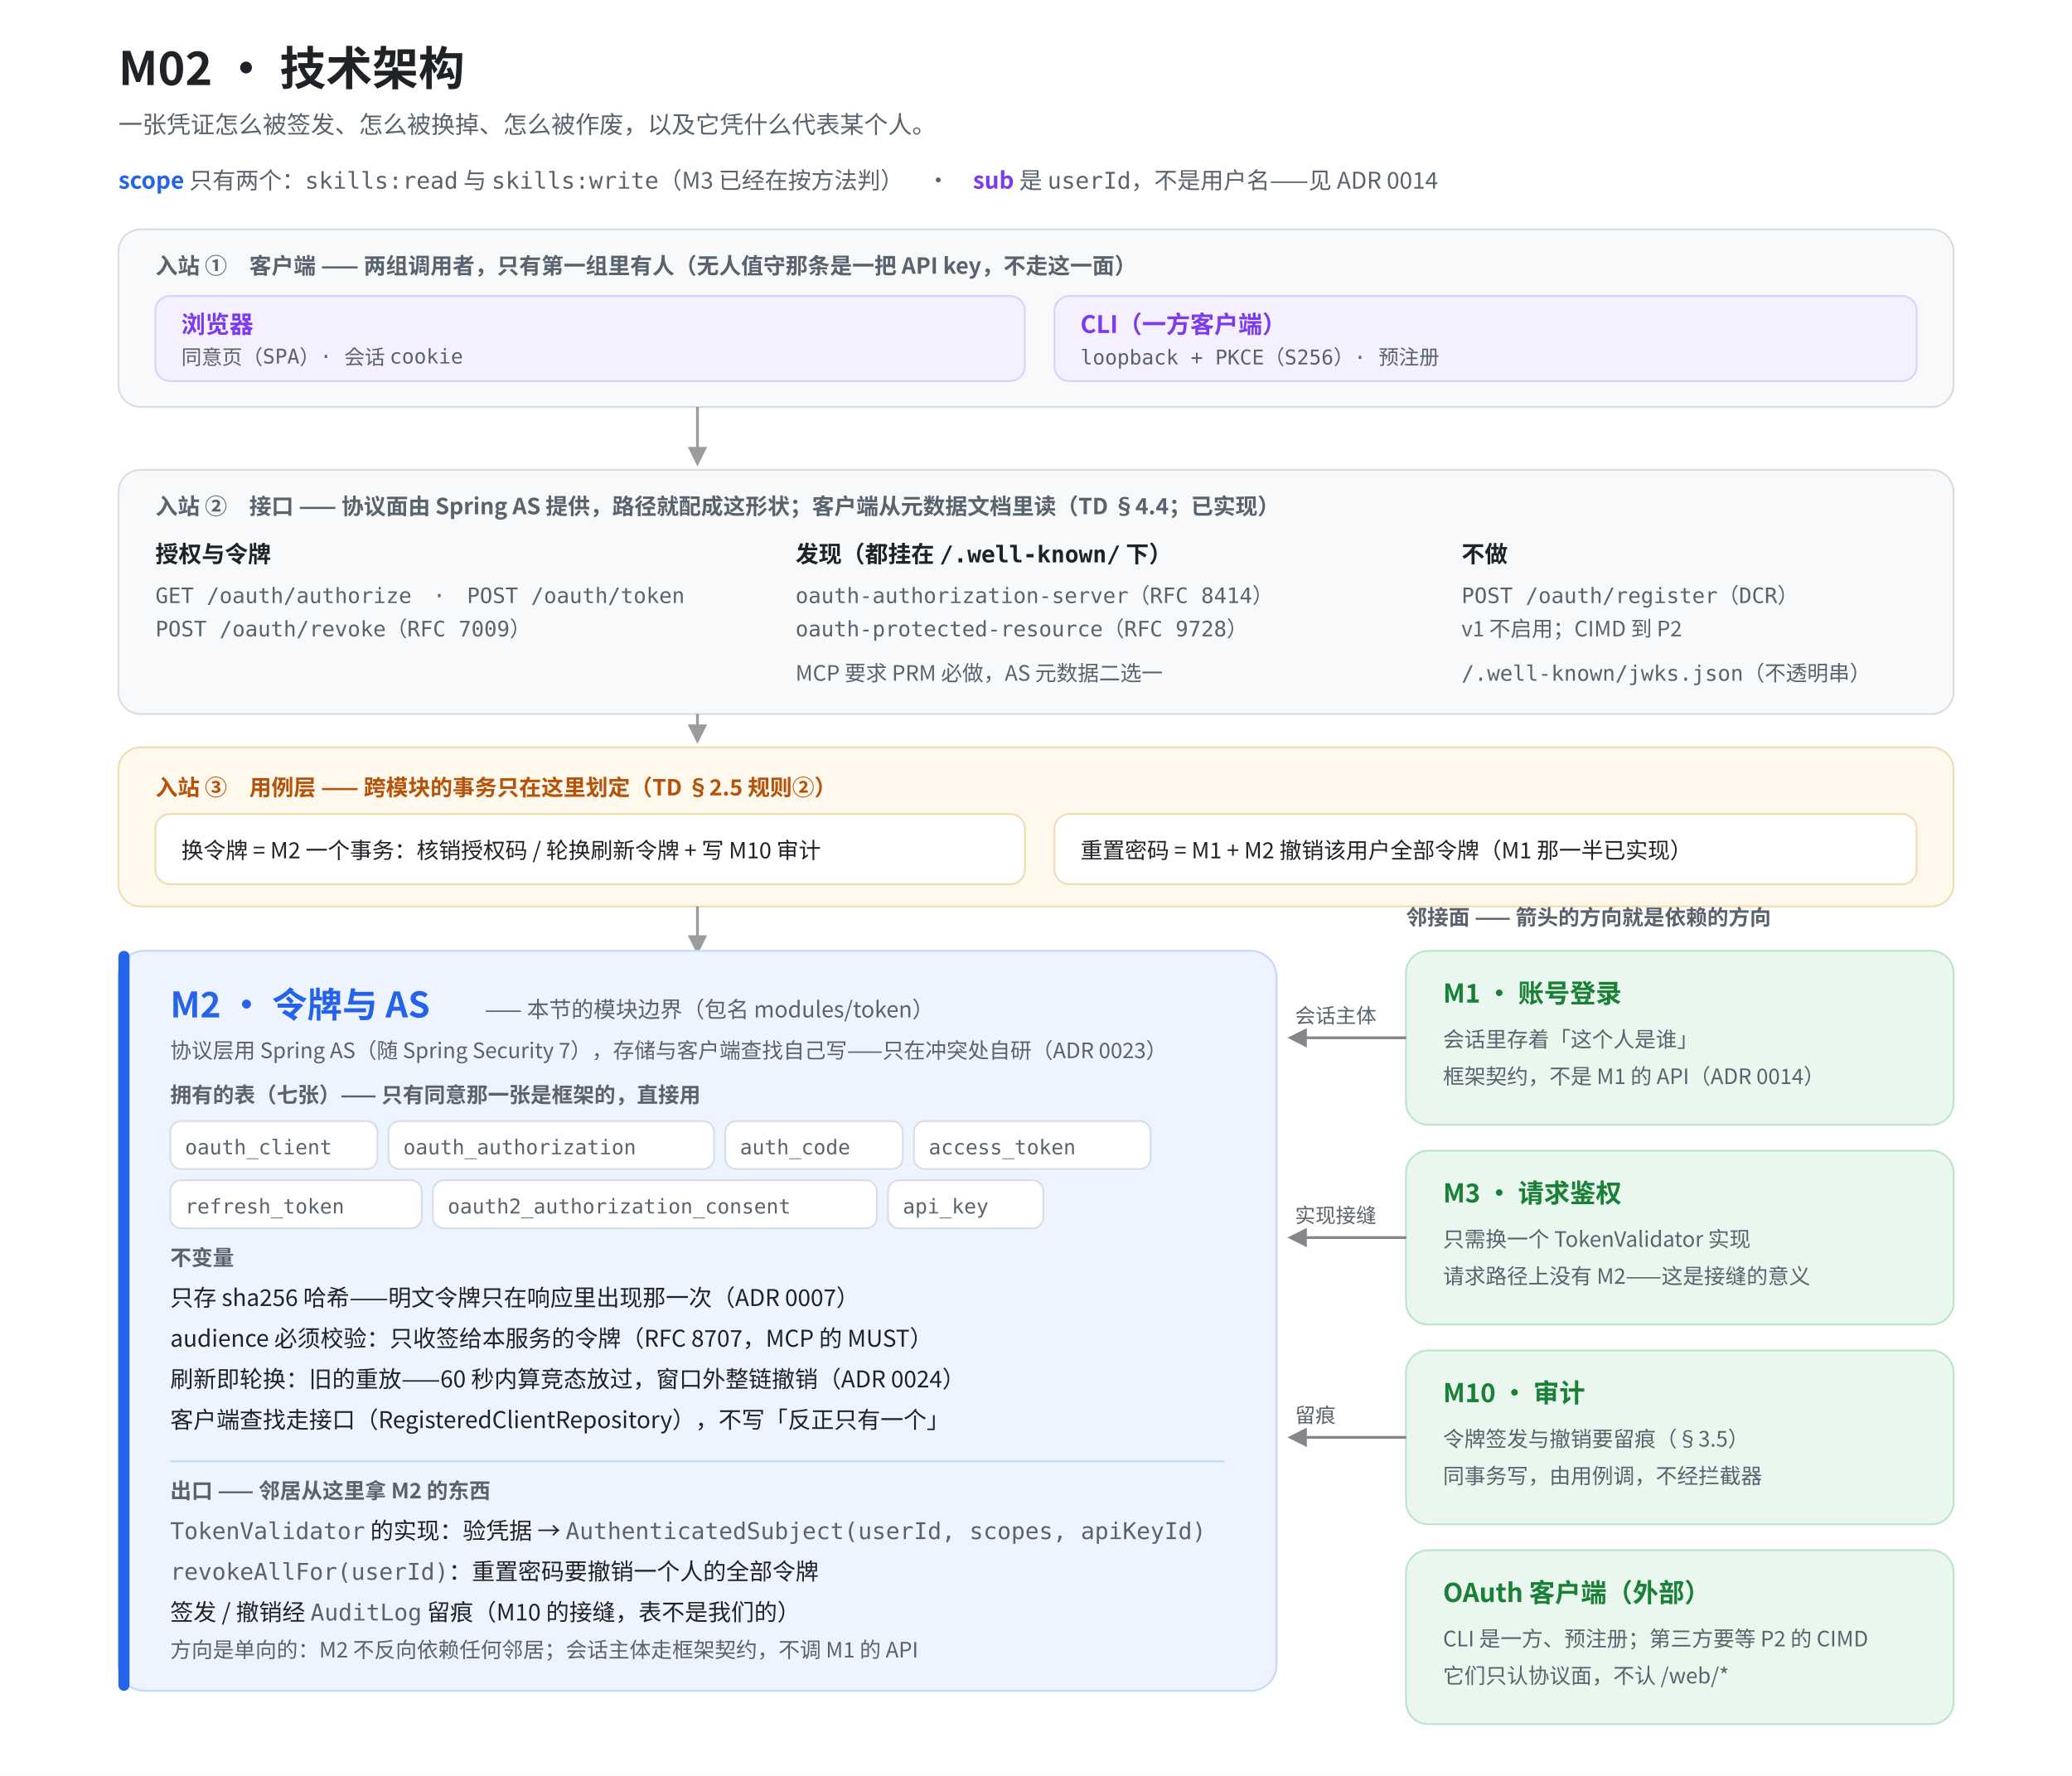
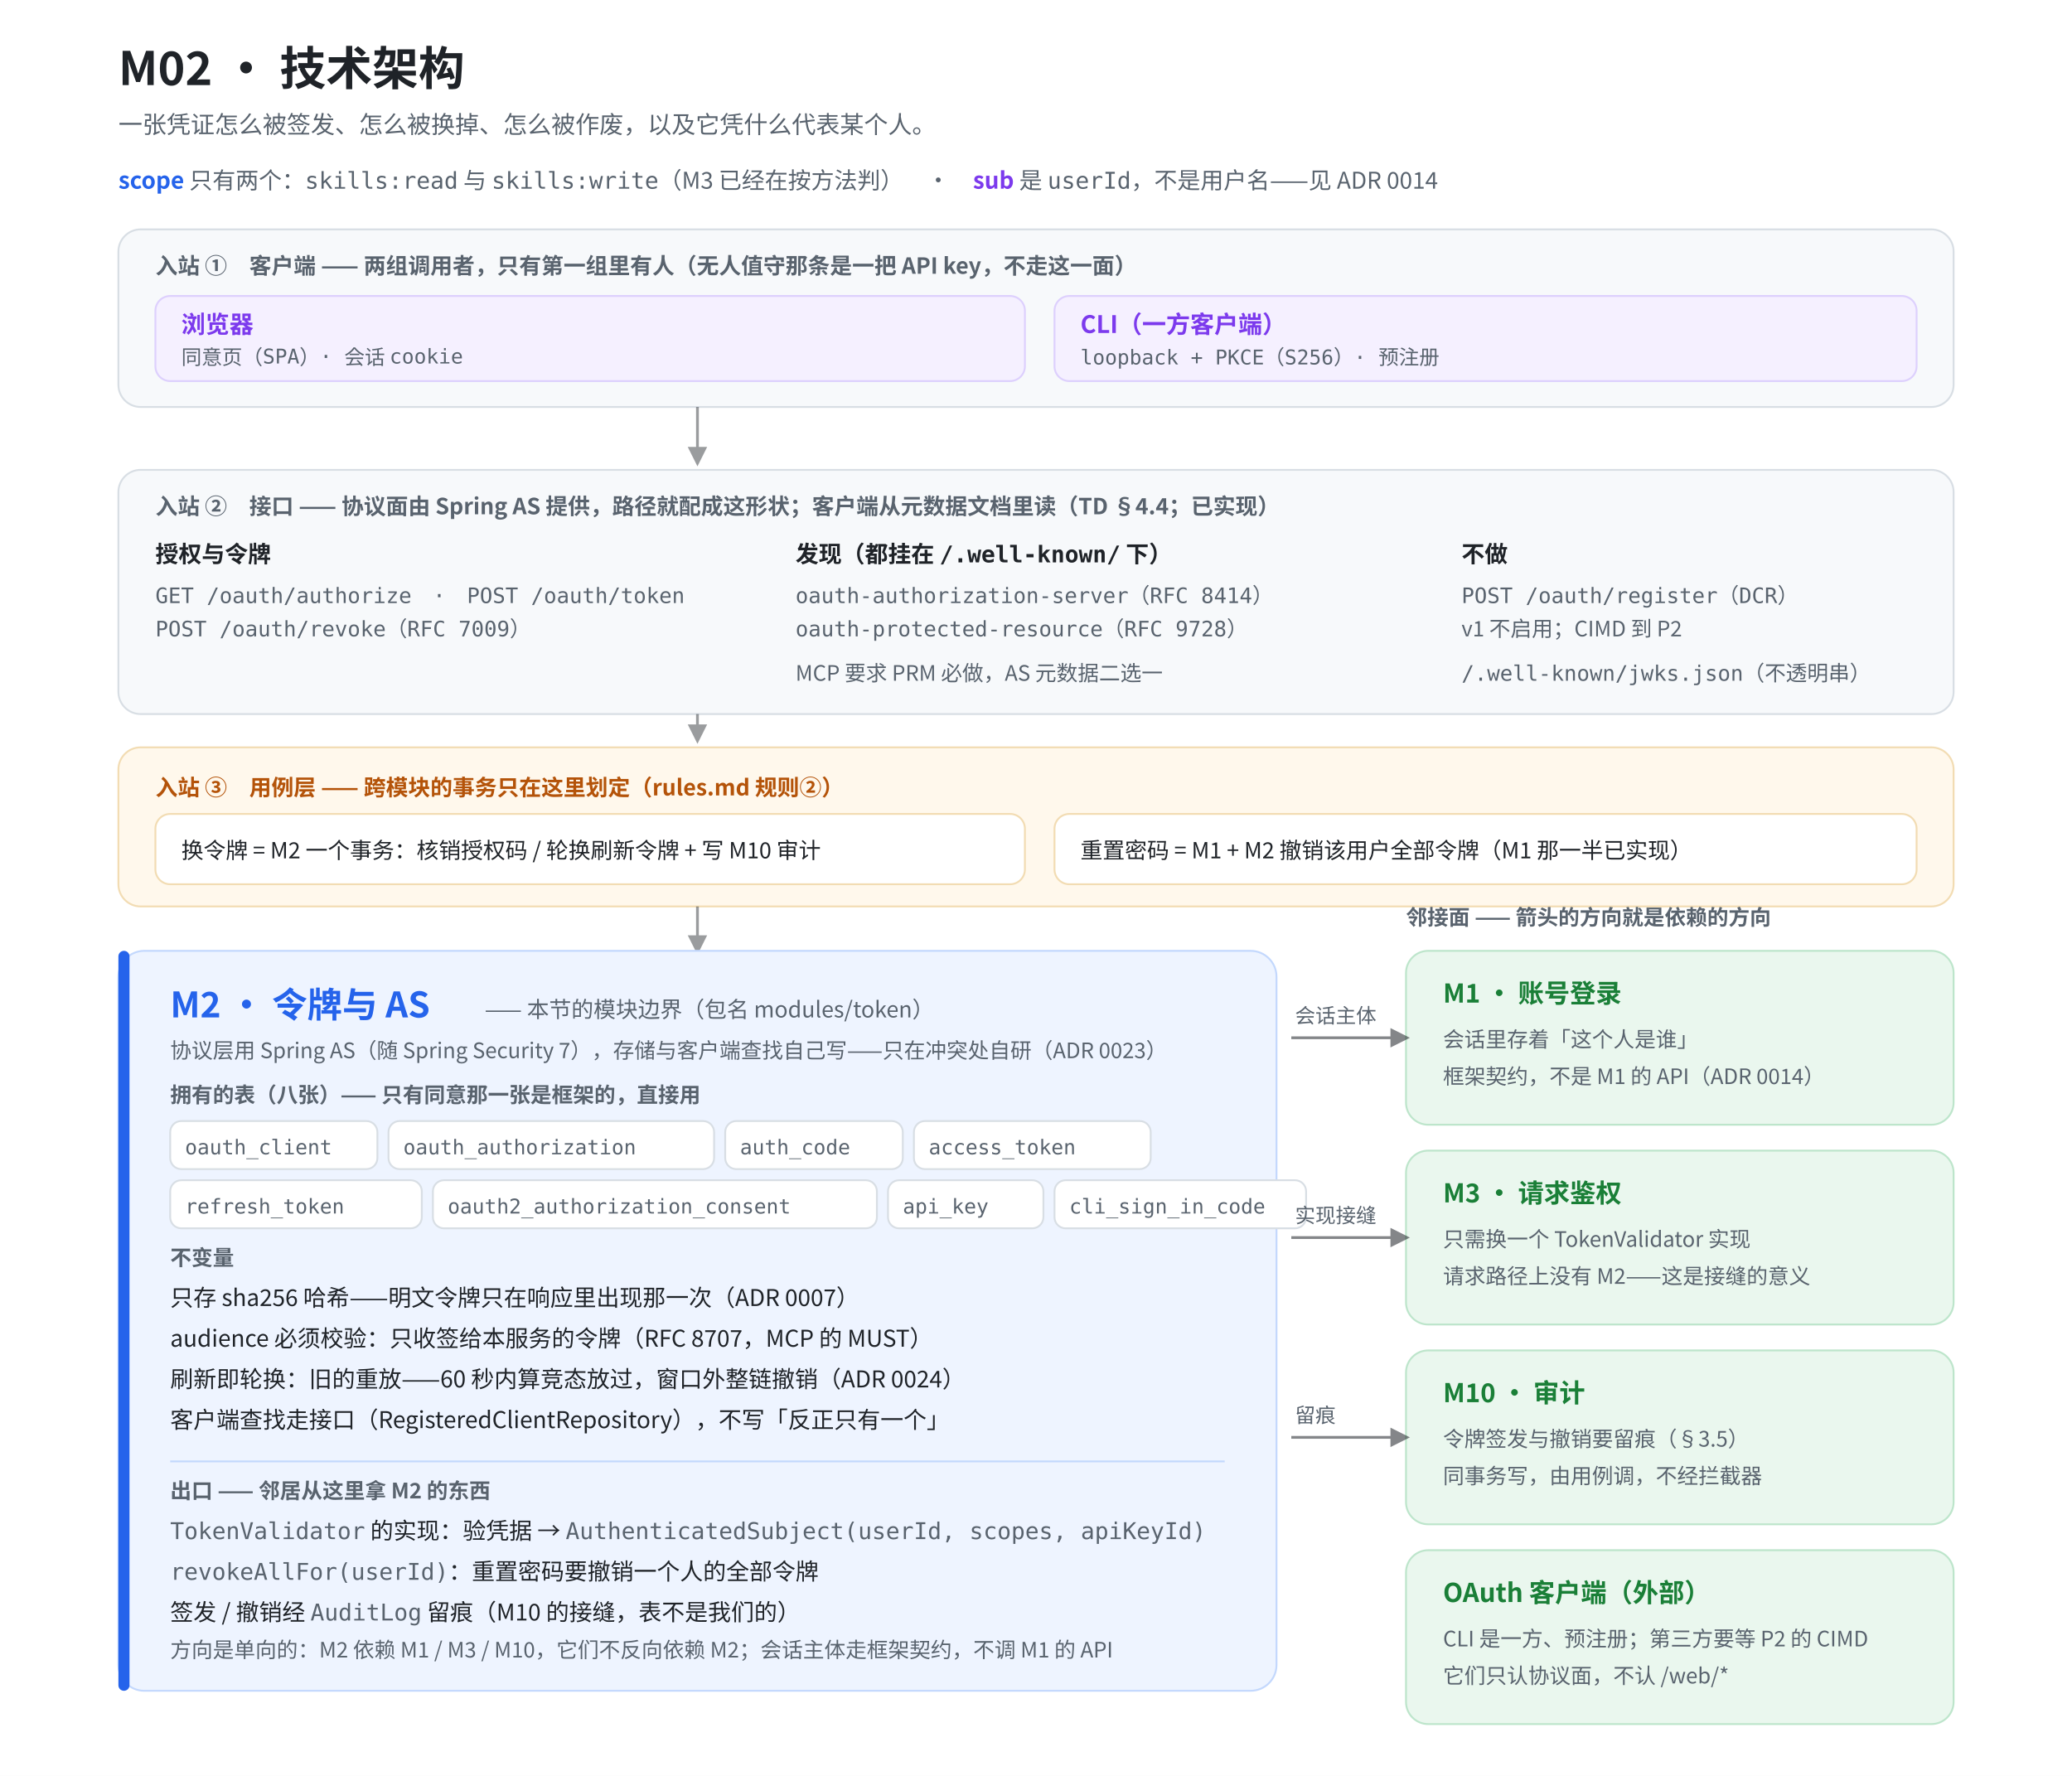
<svg xmlns="http://www.w3.org/2000/svg" width="1120" height="960" viewBox="0 0 1120 960" fill="#1f2328" color="#1f2328" font-family="-apple-system,BlinkMacSystemFont,'Segoe UI','PingFang SC','Hiragino Sans GB','Microsoft YaHei','Noto Sans CJK SC',sans-serif">
  <style>
    .mono { font-family: ui-monospace, SFMono-Regular, "SF Mono", Menlo, Consolas, monospace; }
    @media (prefers-color-scheme: dark) {
      svg { fill: #e6edf3; color: #e6edf3; }
      .bg { fill: #0d1117; }
      .pn { fill: #161b22; }
      .bd { stroke: #30363d; }
      .mu { fill: #9198a1; }
      .bt { fill: #0d1117; }
      .t1 { fill: #13233c; } .s1 { stroke: #1f3a5f; } .c1 { fill: #6ea8fe; }
      .t2 { fill: #221a3a; } .s2 { stroke: #3b2d63; } .c2 { fill: #b48cf5; }
      .t3 { fill: #33260f; } .s3 { stroke: #5c4318; } .c3 { fill: #e3a336; }
      .t4 { fill: #10291d; } .s4 { stroke: #1c4630; } .c4 { fill: #3fb950; }
    }
  </style>
  <defs>
    <marker id="m2t-arrow" viewBox="0 0 10 10" refX="8" refY="5" markerWidth="7" markerHeight="7" orient="auto-start-reverse">
      <path d="M0,0 L10,5 L0,10 Z" fill="currentColor" />
    </marker>
  </defs>
  <rect class="bg" x="0" y="0" width="1120" height="960" fill="#ffffff" />
  <text x="64" y="46" font-size="25" font-weight="650">M02 · 技术架构</text>
  <text class="mu" fill="#59636e" x="64" y="72" font-size="13">一张凭证怎么被签发、怎么被换掉、怎么被作废，以及它凭什么代表某个人。</text>
  <text class="mu" fill="#59636e" x="64" y="102" font-size="12.5">
    <tspan class="c1" fill="#2563eb" font-weight="600">scope</tspan> 只有两个：<tspan class="mono" fill="#59636e">skills:read</tspan> 与 <tspan class="mono" fill="#59636e">skills:write</tspan>（M3 已经在按方法判）　·　<tspan class="c2" fill="#7c3aed" font-weight="600">sub</tspan> 是 <tspan class="mono" fill="#59636e">userId</tspan>，不是用户名——见 ADR 0014</text>
  <rect class="pn bd" x="64" y="124" width="992" height="96" rx="12" fill="#f7f9fb" stroke="#d8dee4" />
  <text class="mu" fill="#59636e" x="84" y="148" font-size="12" font-weight="600">入站 ①　客户端 —— 两组调用者，只有第一组里有人（无人值守那条是一把 API key，不走这一面）</text>
  <rect class="t2 s2" x="84" y="160" width="470" height="46" rx="8" fill="#f5f0ff" stroke="#ddd0fd" />
  <text class="c2" fill="#7c3aed" x="98" y="180" font-size="13" font-weight="600">浏览器</text>
  <text class="mono mu" fill="#59636e" x="98" y="197" font-size="11">同意页（SPA）· 会话 cookie</text>
  <rect class="t2 s2" x="570" y="160" width="466" height="46" rx="8" fill="#f5f0ff" stroke="#ddd0fd" />
  <text class="c2" fill="#7c3aed" x="584" y="180" font-size="13" font-weight="600">CLI（一方客户端）</text>
  <text class="mono mu" fill="#59636e" x="584" y="197" font-size="11">loopback + PKCE（S256）· 预注册</text>
  <path d="M377 220 L377 250" fill="none" stroke="currentColor" stroke-width="1.5" opacity="0.45" marker-end="url(#m2t-arrow)" />
  <rect class="pn bd" x="64" y="254" width="992" height="132" rx="12" fill="#f7f9fb" stroke="#d8dee4" />
  <text class="mu" fill="#59636e" x="84" y="278" font-size="12" font-weight="600">入站 ②　接口 —— 协议面由 Spring AS 提供，路径就配成这形状；客户端从元数据文档里读（TD §4.4；已实现）</text>
  <text fill="#1f2328" x="84" y="304" font-size="12.5" font-weight="600">授权与令牌</text>
  <text class="mono mu" fill="#59636e" x="84" y="326" font-size="11.5">GET  /oauth/authorize　·　POST /oauth/token</text>
  <text class="mono mu" fill="#59636e" x="84" y="344" font-size="11.5">POST /oauth/revoke（RFC 7009）</text>
  <text fill="#1f2328" x="430" y="304" font-size="12.5" font-weight="600">发现（都挂在 <tspan class="mono">/.well-known/</tspan> 下）</text>
  <text class="mono mu" fill="#59636e" x="430" y="326" font-size="11.5">oauth-authorization-server（RFC 8414）</text>
  <text class="mono mu" fill="#59636e" x="430" y="344" font-size="11.5">oauth-protected-resource（RFC 9728）</text>
  <text class="mu" fill="#59636e" x="430" y="368" font-size="11.5">MCP 要求 PRM 必做，AS 元数据二选一</text>
  <text fill="#1f2328" x="790" y="304" font-size="12.5" font-weight="600">不做</text>
  <text class="mono mu" fill="#59636e" x="790" y="326" font-size="11.5">POST /oauth/register（DCR）</text>
  <text class="mu" fill="#59636e" x="790" y="344" font-size="11.5">v1 不启用；CIMD 到 P2</text>
  <text class="mono mu" fill="#59636e" x="790" y="368" font-size="11.5">/.well-known/jwks.json（不透明串）</text>
  <path d="M377 386 L377 400" fill="none" stroke="currentColor" stroke-width="1.5" opacity="0.45" marker-end="url(#m2t-arrow)" />
  <rect class="t3 s3" x="64" y="404" width="992" height="86" rx="12" fill="#fff8ec" stroke="#f2dcb3" />
-   <text class="c3" fill="#b45309" x="84" y="430" font-size="12" font-weight="600">入站 ③　用例层 —— 跨模块的事务只在这里划定（TD §2.5 规则②）</text>
+   <text class="c3" fill="#b45309" x="84" y="430" font-size="12" font-weight="600">入站 ③　用例层 —— 跨模块的事务只在这里划定（rules.md 规则②）</text>
  <rect class="pn bd" x="84" y="440" width="470" height="38" rx="8" fill="#ffffff" stroke="#f2dcb3" />
  <text fill="#1f2328" x="98" y="464" font-size="12">换令牌 = M2 一个事务：核销授权码 / 轮换刷新令牌 + 写 M10 审计</text>
  <rect class="pn bd" x="570" y="440" width="466" height="38" rx="8" fill="#ffffff" stroke="#f2dcb3" />
  <text fill="#1f2328" x="584" y="464" font-size="12">重置密码 = M1 + M2 撤销该用户全部令牌（M1 那一半已实现）</text>
  <path d="M377 490 L377 514" fill="none" stroke="currentColor" stroke-width="1.5" opacity="0.45" marker-end="url(#m2t-arrow)" />
  <rect class="t1 s1" x="64" y="514" width="626" height="400" rx="14" fill="#eef4ff" stroke="#c3d8fd" />
  <rect class="c1" x="64" y="514" width="6" height="400" rx="3" fill="#2563eb" />
  <text class="c1" fill="#2563eb" x="92" y="550" font-size="19" font-weight="650">M2 · 令牌与 AS</text>
  <text class="mu" fill="#59636e" x="262" y="550" font-size="12">—— 本节的模块边界（包名 modules/token）</text>
  <text class="mu" fill="#59636e" x="92" y="572" font-size="11.5">协议层用 Spring AS（随 Spring Security 7），存储与客户端查找自己写——只在冲突处自研（ADR 0023）</text>
-   <text class="mu" fill="#59636e" x="92" y="596" font-size="11.5" font-weight="600">拥有的表（七张）—— 只有同意那一张是框架的，直接用</text>
+   <text class="mu" fill="#59636e" x="92" y="596" font-size="11.5" font-weight="600">拥有的表（八张）—— 只有同意那一张是框架的，直接用</text>
  <rect class="pn bd" x="92" y="606" width="112" height="26" rx="6" fill="#ffffff" stroke="#d8dee4" />
  <text class="mono mu" fill="#59636e" x="100" y="624" font-size="11">oauth_client</text>
  <rect class="pn bd" x="210" y="606" width="176" height="26" rx="6" fill="#ffffff" stroke="#d8dee4" />
  <text class="mono mu" fill="#59636e" x="218" y="624" font-size="11">oauth_authorization</text>
  <rect class="pn bd" x="392" y="606" width="96" height="26" rx="6" fill="#ffffff" stroke="#d8dee4" />
  <text class="mono mu" fill="#59636e" x="400" y="624" font-size="11">auth_code</text>
  <rect class="pn bd" x="494" y="606" width="128" height="26" rx="6" fill="#ffffff" stroke="#d8dee4" />
  <text class="mono mu" fill="#59636e" x="502" y="624" font-size="11">access_token</text>
  <rect class="pn bd" x="92" y="638" width="136" height="26" rx="6" fill="#ffffff" stroke="#d8dee4" />
  <text class="mono mu" fill="#59636e" x="100" y="656" font-size="11">refresh_token</text>
  <rect class="pn bd" x="234" y="638" width="240" height="26" rx="6" fill="#ffffff" stroke="#d8dee4" />
  <text class="mono mu" fill="#59636e" x="242" y="656" font-size="11">oauth2_authorization_consent</text>
  <rect class="pn bd" x="480" y="638" width="84" height="26" rx="6" fill="#ffffff" stroke="#d8dee4" />
  <text class="mono mu" fill="#59636e" x="488" y="656" font-size="11">api_key</text>
+   <rect class="pn bd" x="570" y="638" width="136" height="26" rx="6" fill="#ffffff" stroke="#d8dee4" />
+   <text class="mono mu" fill="#59636e" x="578" y="656" font-size="11">cli_sign_in_code</text>
  <text class="mu" fill="#59636e" x="92" y="684" font-size="11.5" font-weight="600">不变量</text>
  <text fill="#1f2328" x="92" y="706" font-size="12.5">只存 sha256 哈希——明文令牌只在响应里出现那一次（ADR 0007）</text>
  <text fill="#1f2328" x="92" y="728" font-size="12.5">audience 必须校验：只收签给本服务的令牌（RFC 8707，MCP 的 MUST）</text>
  <text fill="#1f2328" x="92" y="750" font-size="12.5">刷新即轮换：旧的重放——60 秒内算竞态放过，窗口外整链撤销（ADR 0024）</text>
  <text fill="#1f2328" x="92" y="772" font-size="12.5">客户端查找走接口（RegisteredClientRepository），不写「反正只有一个」</text>
  <line class="bd" x1="92" y1="790" x2="662" y2="790" stroke="#c3d8fd" />
  <text class="mu" fill="#59636e" x="92" y="810" font-size="11.5" font-weight="600">出口 —— 邻居从这里拿 M2 的东西</text>
  <text fill="#1f2328" x="92" y="832" font-size="12.5">
    <tspan class="mono" fill="#59636e">TokenValidator</tspan> 的实现：验凭据 → <tspan class="mono" fill="#59636e">AuthenticatedSubject(userId, scopes, apiKeyId)</tspan>
  </text>
  <text fill="#1f2328" x="92" y="854" font-size="12.5">
    <tspan class="mono" fill="#59636e">revokeAllFor(userId)</tspan>：重置密码要撤销一个人的全部令牌</text>
  <text fill="#1f2328" x="92" y="876" font-size="12.5">签发 / 撤销经 <tspan class="mono" fill="#59636e">AuditLog</tspan> 留痕（M10 的接缝，表不是我们的）</text>
-   <text class="mu" fill="#59636e" x="92" y="896" font-size="11.5">方向是单向的：M2 不反向依赖任何邻居；会话主体走框架契约，不调 M1 的 API</text>
+   <text class="mu" fill="#59636e" x="92" y="896" font-size="11.5">方向是单向的：M2 依赖 M1 / M3 / M10，它们不反向依赖 M2；会话主体走框架契约，不调 M1 的 API</text>
  <text class="mu" fill="#59636e" x="760" y="500" font-size="11.5" font-weight="600">邻接面 —— 箭头的方向就是依赖的方向</text>
  <rect class="t4 s4" x="760" y="514" width="296" height="94" rx="12" fill="#eaf7ee" stroke="#bde5cb" />
  <text class="c4" fill="#1a7f37" x="780" y="542" font-size="14" font-weight="650">M1 · 账号登录</text>
  <text class="mu" fill="#59636e" x="780" y="566" font-size="11.5">会话里存着「这个人是谁」</text>
  <text class="mu" fill="#59636e" x="780" y="586" font-size="11.5">框架契约，不是 M1 的 API（ADR 0014）</text>
  <rect class="t4 s4" x="760" y="622" width="296" height="94" rx="12" fill="#eaf7ee" stroke="#bde5cb" />
  <text class="c4" fill="#1a7f37" x="780" y="650" font-size="14" font-weight="650">M3 · 请求鉴权</text>
  <text class="mu" fill="#59636e" x="780" y="674" font-size="11.5">只需换一个 TokenValidator 实现</text>
  <text class="mu" fill="#59636e" x="780" y="694" font-size="11.5">请求路径上没有 M2——这是接缝的意义</text>
  <rect class="t4 s4" x="760" y="730" width="296" height="94" rx="12" fill="#eaf7ee" stroke="#bde5cb" />
  <text class="c4" fill="#1a7f37" x="780" y="758" font-size="14" font-weight="650">M10 · 审计</text>
  <text class="mu" fill="#59636e" x="780" y="782" font-size="11.5">令牌签发与撤销要留痕（§3.5）</text>
  <text class="mu" fill="#59636e" x="780" y="802" font-size="11.5">同事务写，由用例调，不经拦截器</text>
  <rect class="t4 s4" x="760" y="838" width="296" height="94" rx="12" fill="#eaf7ee" stroke="#bde5cb" />
  <text class="c4" fill="#1a7f37" x="780" y="866" font-size="14" font-weight="650">OAuth 客户端（外部）</text>
  <text class="mu" fill="#59636e" x="780" y="890" font-size="11.5">CLI 是一方、预注册；第三方要等 P2 的 CIMD</text>
  <text class="mu" fill="#59636e" x="780" y="910" font-size="11.5">它们只认协议面，不认 /web/*</text>
-   <path d="M760 561 L698 561" fill="none" stroke="currentColor" stroke-width="1.5" opacity="0.55" marker-end="url(#m2t-arrow)" />
+   <path d="M698 561 L760 561" fill="none" stroke="currentColor" stroke-width="1.5" opacity="0.55" marker-end="url(#m2t-arrow)" />
  <text class="mu" fill="#59636e" x="700" y="553" font-size="11">会话主体</text>
-   <path d="M760 669 L698 669" fill="none" stroke="currentColor" stroke-width="1.5" opacity="0.55" marker-end="url(#m2t-arrow)" />
+   <path d="M698 669 L760 669" fill="none" stroke="currentColor" stroke-width="1.5" opacity="0.55" marker-end="url(#m2t-arrow)" />
  <text class="mu" fill="#59636e" x="700" y="661" font-size="11">实现接缝</text>
-   <path d="M760 777 L698 777" fill="none" stroke="currentColor" stroke-width="1.5" opacity="0.55" marker-end="url(#m2t-arrow)" />
+   <path d="M698 777 L760 777" fill="none" stroke="currentColor" stroke-width="1.5" opacity="0.55" marker-end="url(#m2t-arrow)" />
  <text class="mu" fill="#59636e" x="700" y="769" font-size="11">留痕</text>
</svg>
